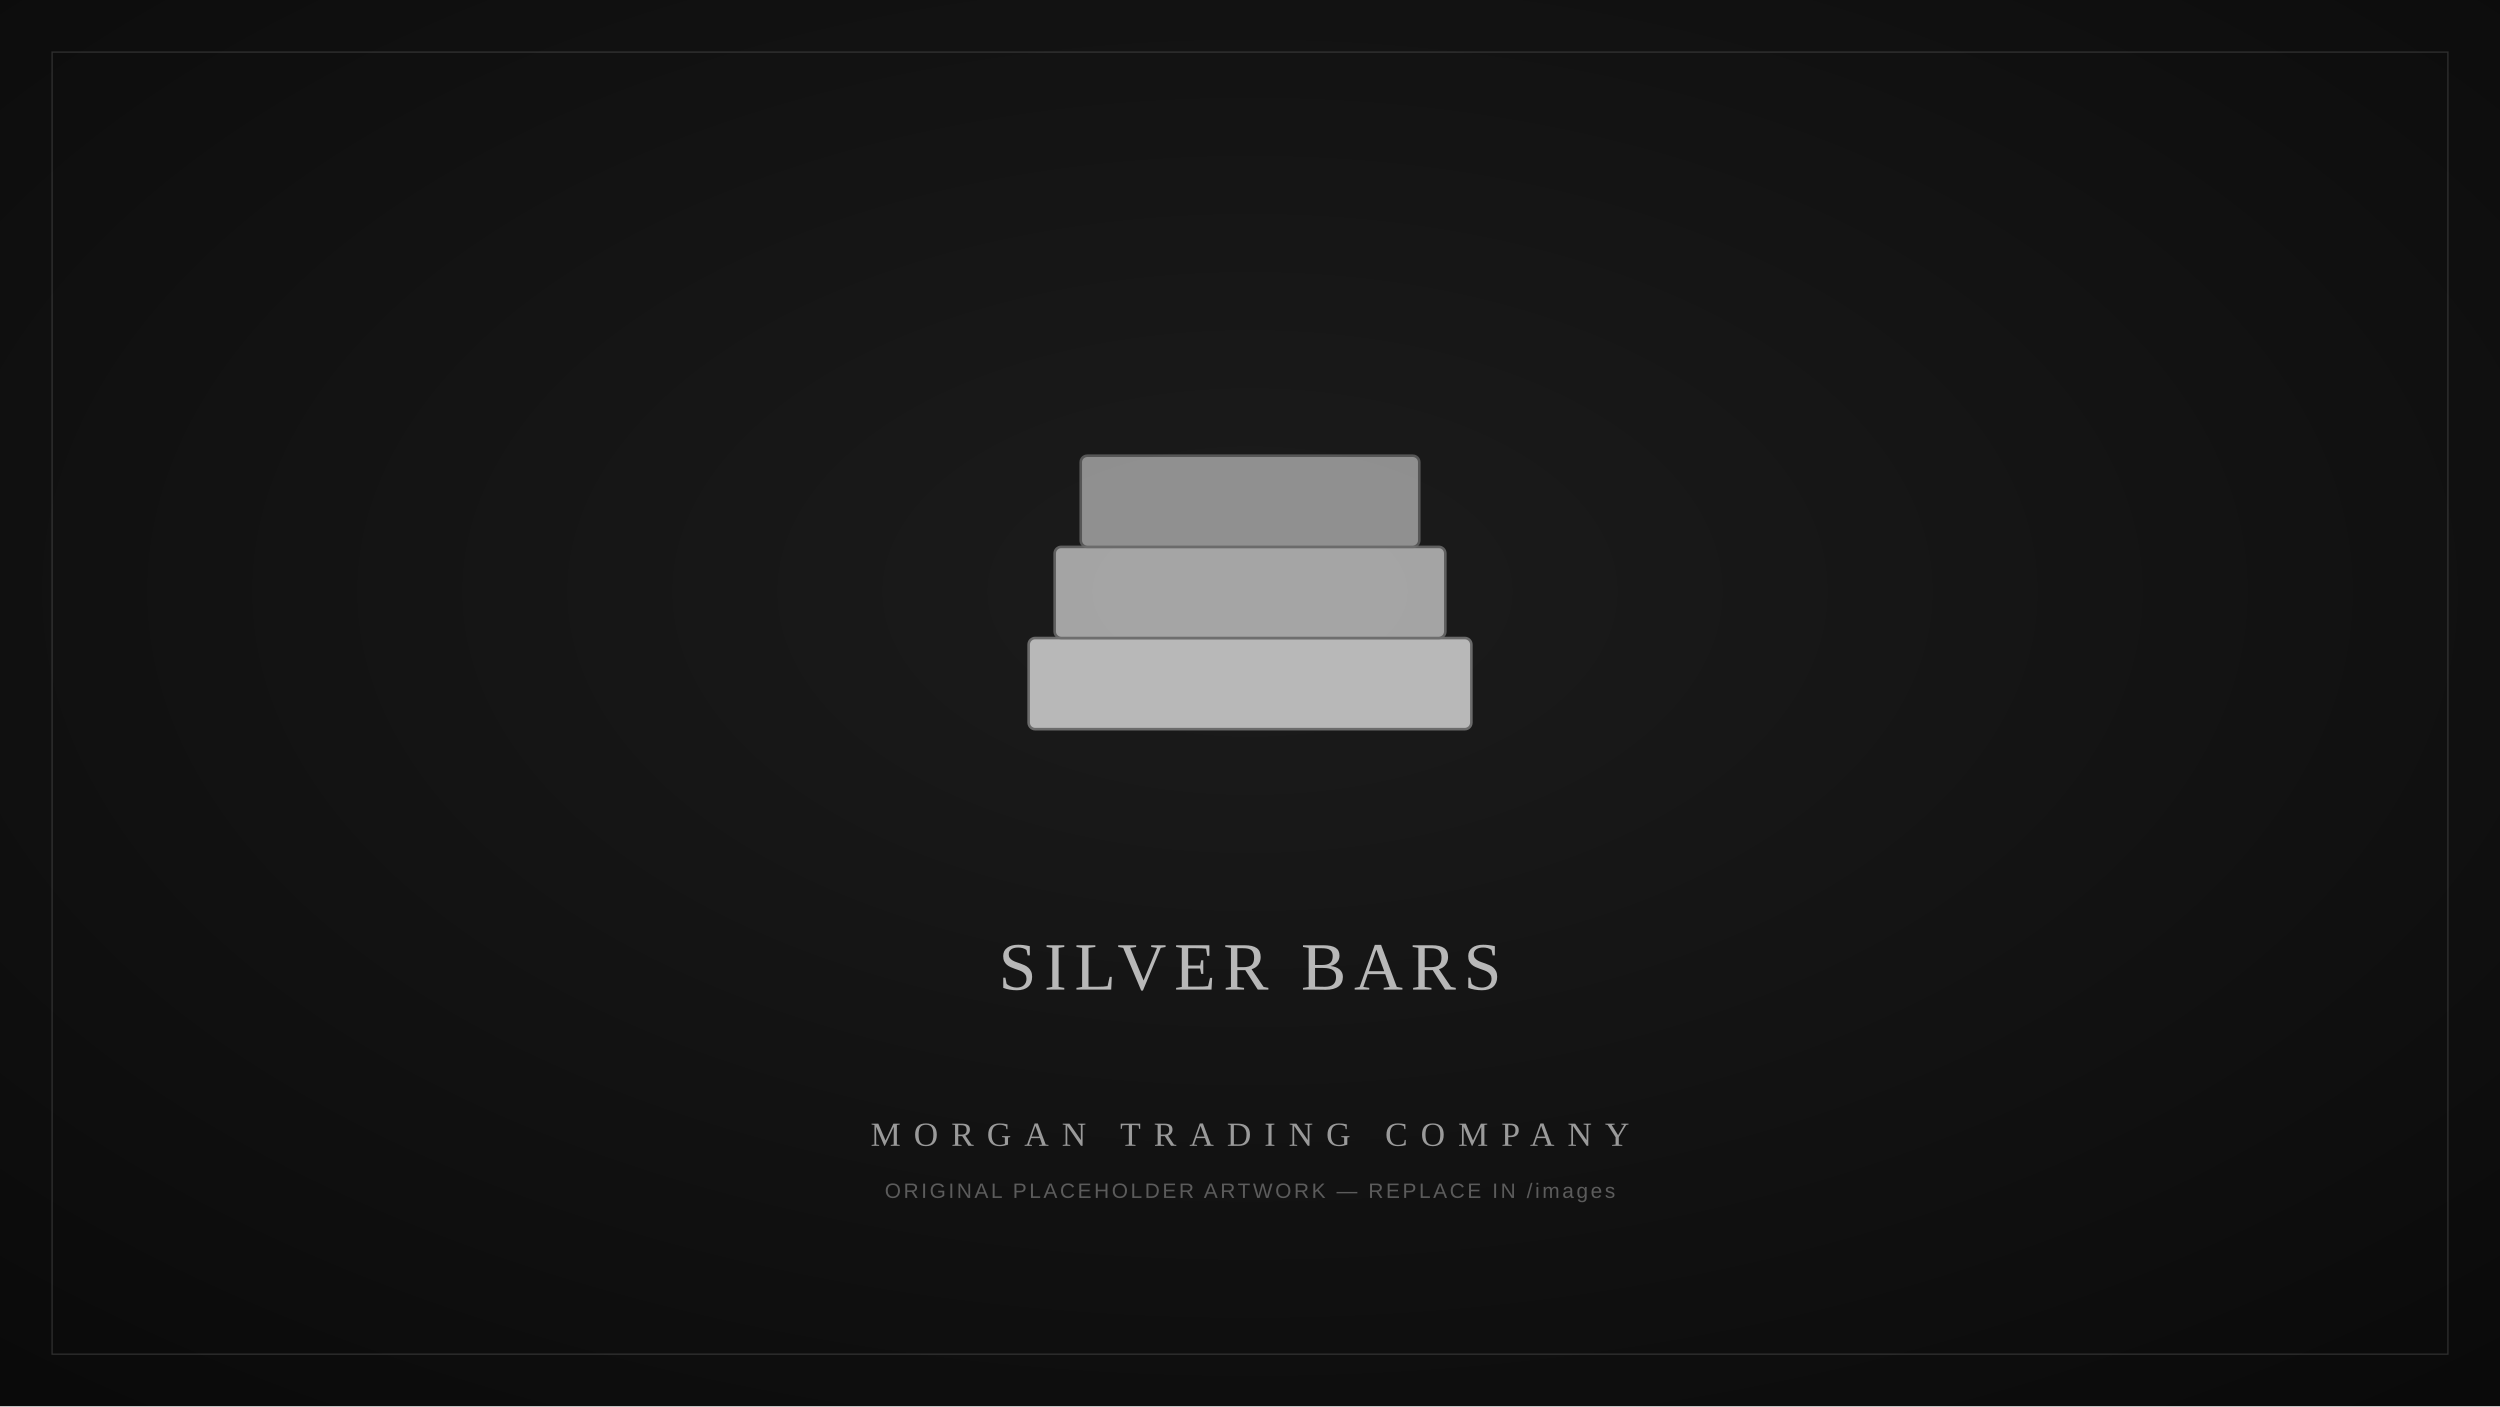
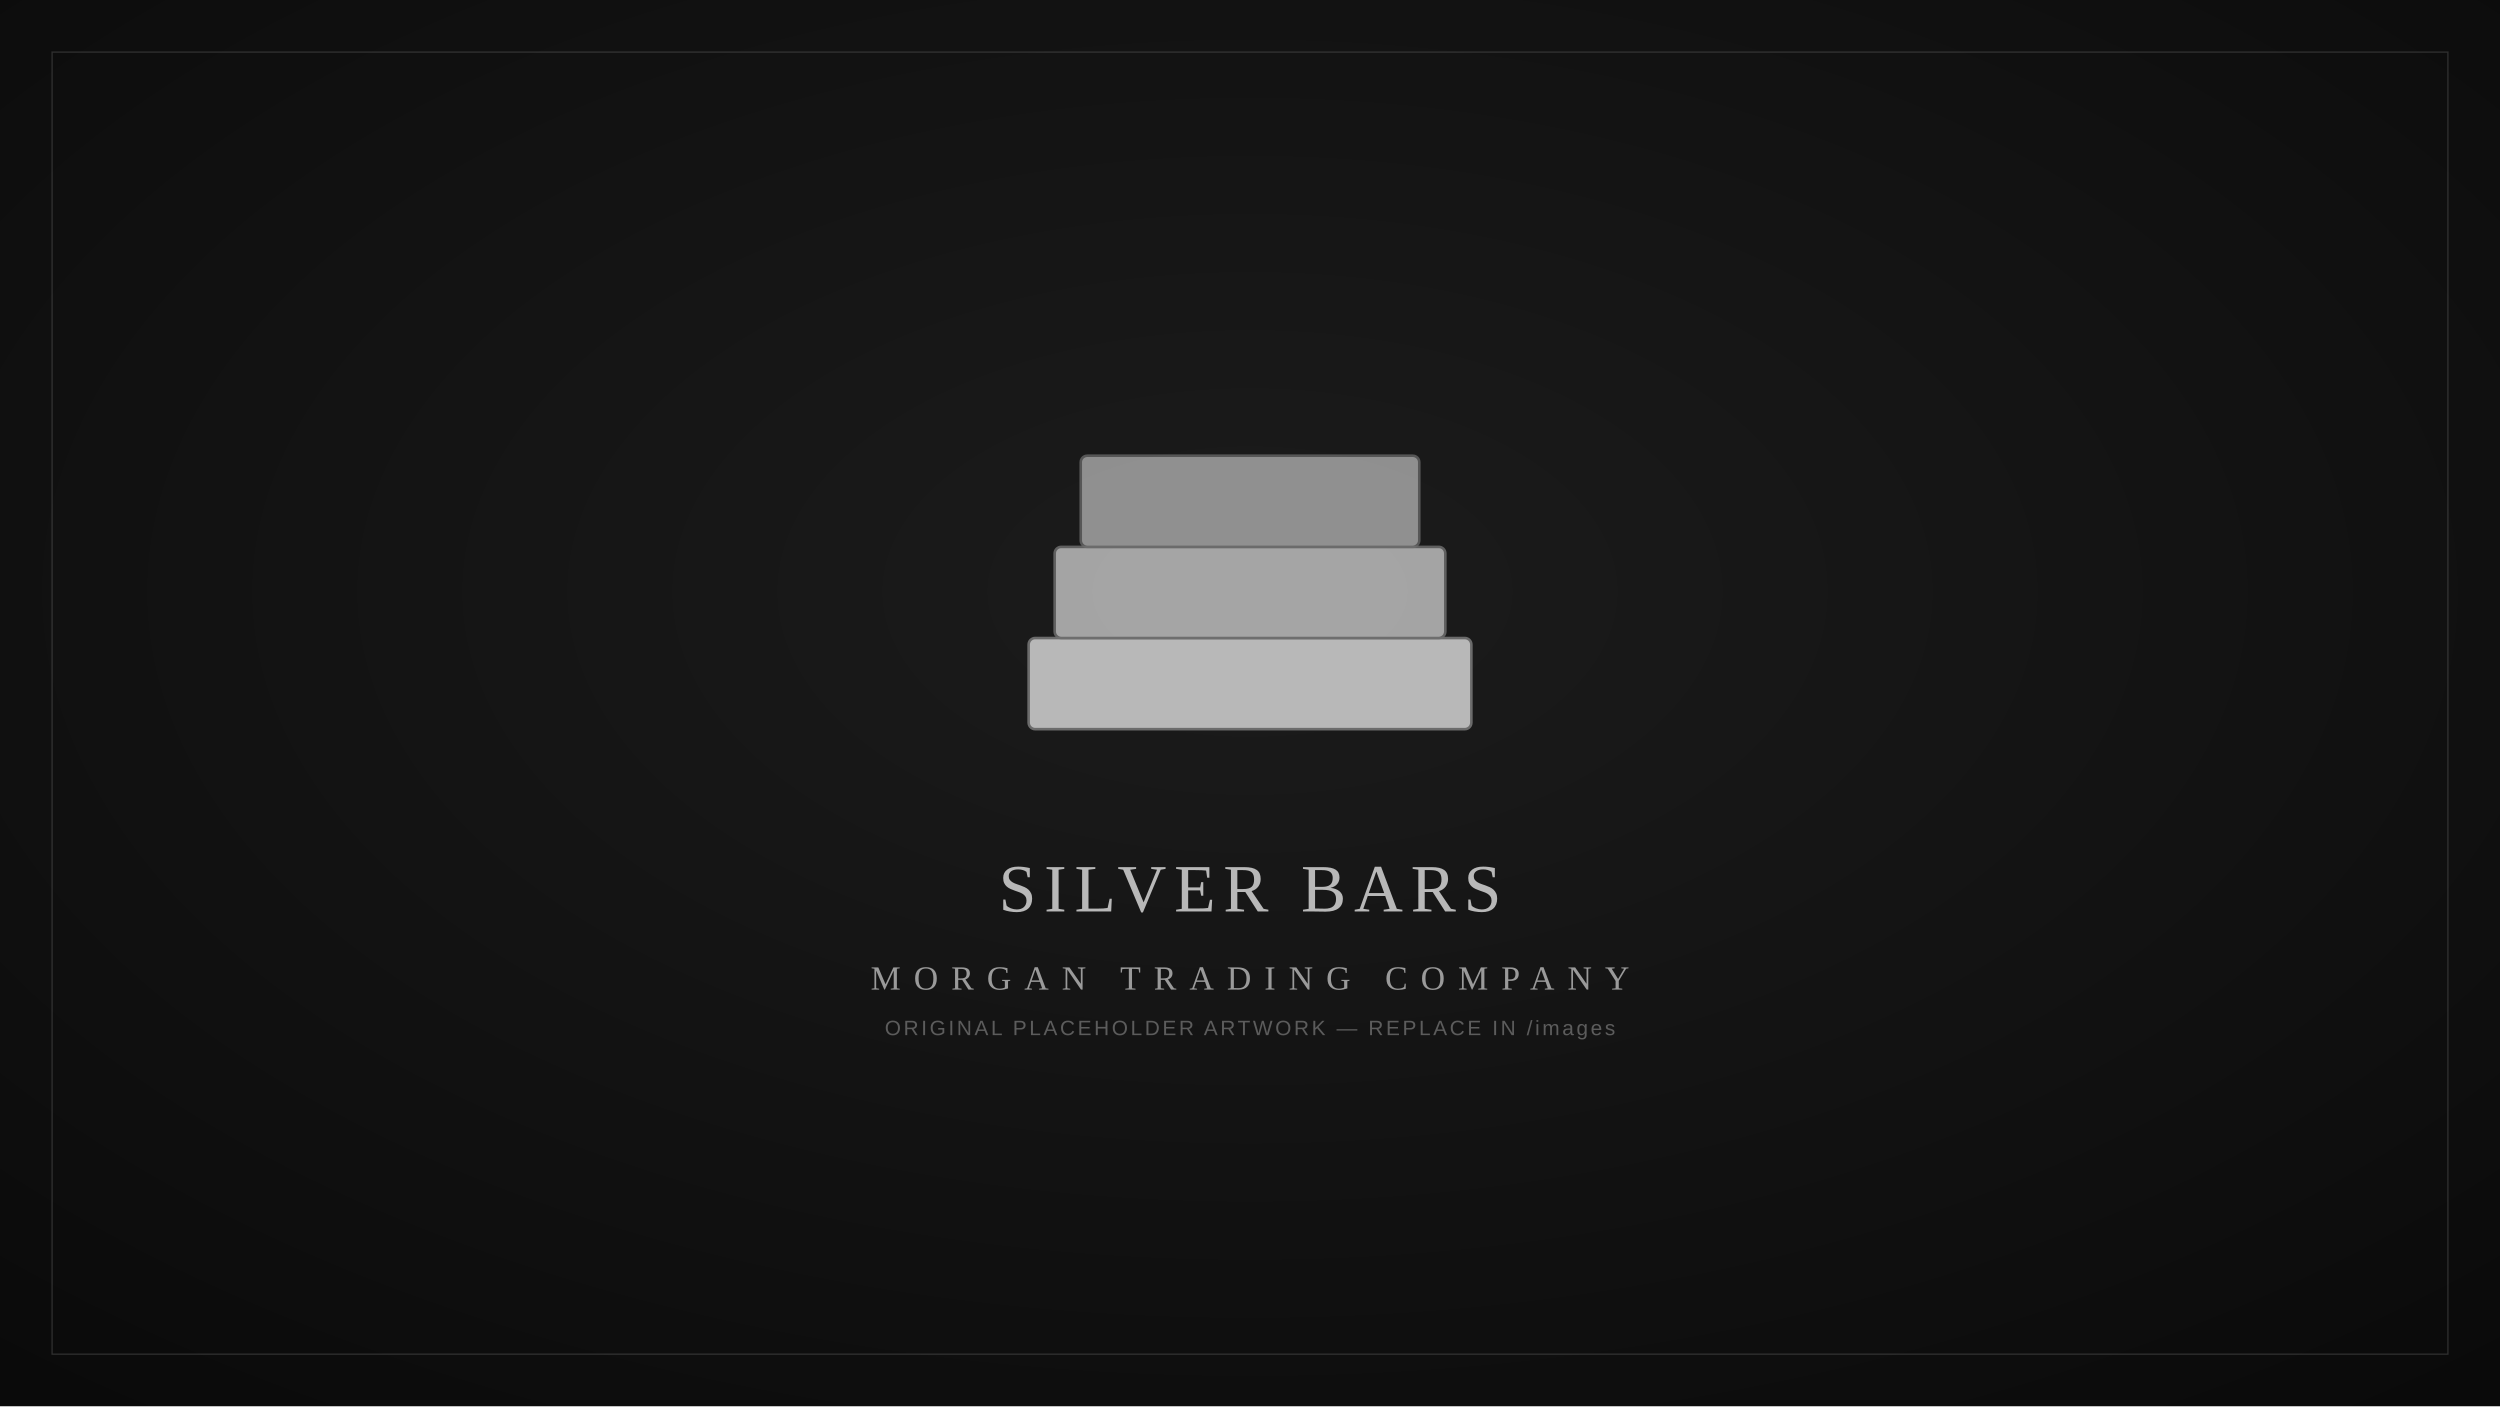
<svg xmlns="http://www.w3.org/2000/svg" width="1920" height="1080" viewBox="0 0 1920 1080">
  <defs>
    <radialGradient id="bg" cx="50%" cy="42%" r="75%">
      <stop offset="0%" stop-color="#1c1c1c" />
      <stop offset="100%" stop-color="#0a0a0a" />
    </radialGradient>
  </defs>
  <rect width="1920" height="1080" fill="url(#bg)" />
  <g>
    <rect x="790.0" y="490" width="340" height="70" rx="5" fill="#C0C0C0" opacity="0.95" stroke="#6f6f6f" stroke-width="2" />
    <rect x="810.0" y="420" width="300" height="70" rx="5" fill="#C0C0C0" opacity="0.83" stroke="#6f6f6f" stroke-width="2" />
    <rect x="830.0" y="350" width="260" height="70" rx="5" fill="#C0C0C0" opacity="0.71" stroke="#6f6f6f" stroke-width="2" />
  </g>
-   <text x="960" y="760" font-family="Georgia, 'Times New Roman', serif" font-size="52" fill="#C0C0C0" text-anchor="middle" letter-spacing="6" opacity="0.95">SILVER BARS</text>
-   <text x="960" y="880" font-family="Georgia, 'Times New Roman', serif" font-size="26" fill="#9a9a9a" text-anchor="middle" letter-spacing="10">MORGAN TRADING COMPANY</text>
-   <text x="960" y="920" font-family="Arial, sans-serif" font-size="16" fill="#5c5c5c" text-anchor="middle" letter-spacing="2">ORIGINAL PLACEHOLDER ARTWORK — REPLACE IN /images</text>
+   <text x="960" y="700" font-family="Georgia, 'Times New Roman', serif" font-size="52" fill="#C0C0C0" text-anchor="middle" letter-spacing="6" opacity="0.95">SILVER BARS</text>
+   <text x="960" y="760" font-family="Georgia, 'Times New Roman', serif" font-size="26" fill="#9a9a9a" text-anchor="middle" letter-spacing="10">MORGAN TRADING COMPANY</text>
+   <text x="960" y="795" font-family="Arial, sans-serif" font-size="16" fill="#5c5c5c" text-anchor="middle" letter-spacing="2">ORIGINAL PLACEHOLDER ARTWORK — REPLACE IN /images</text>
  <rect x="40" y="40" width="1840" height="1000" fill="none" stroke="#6f6f6f" stroke-width="1" opacity="0.35" />
</svg>
